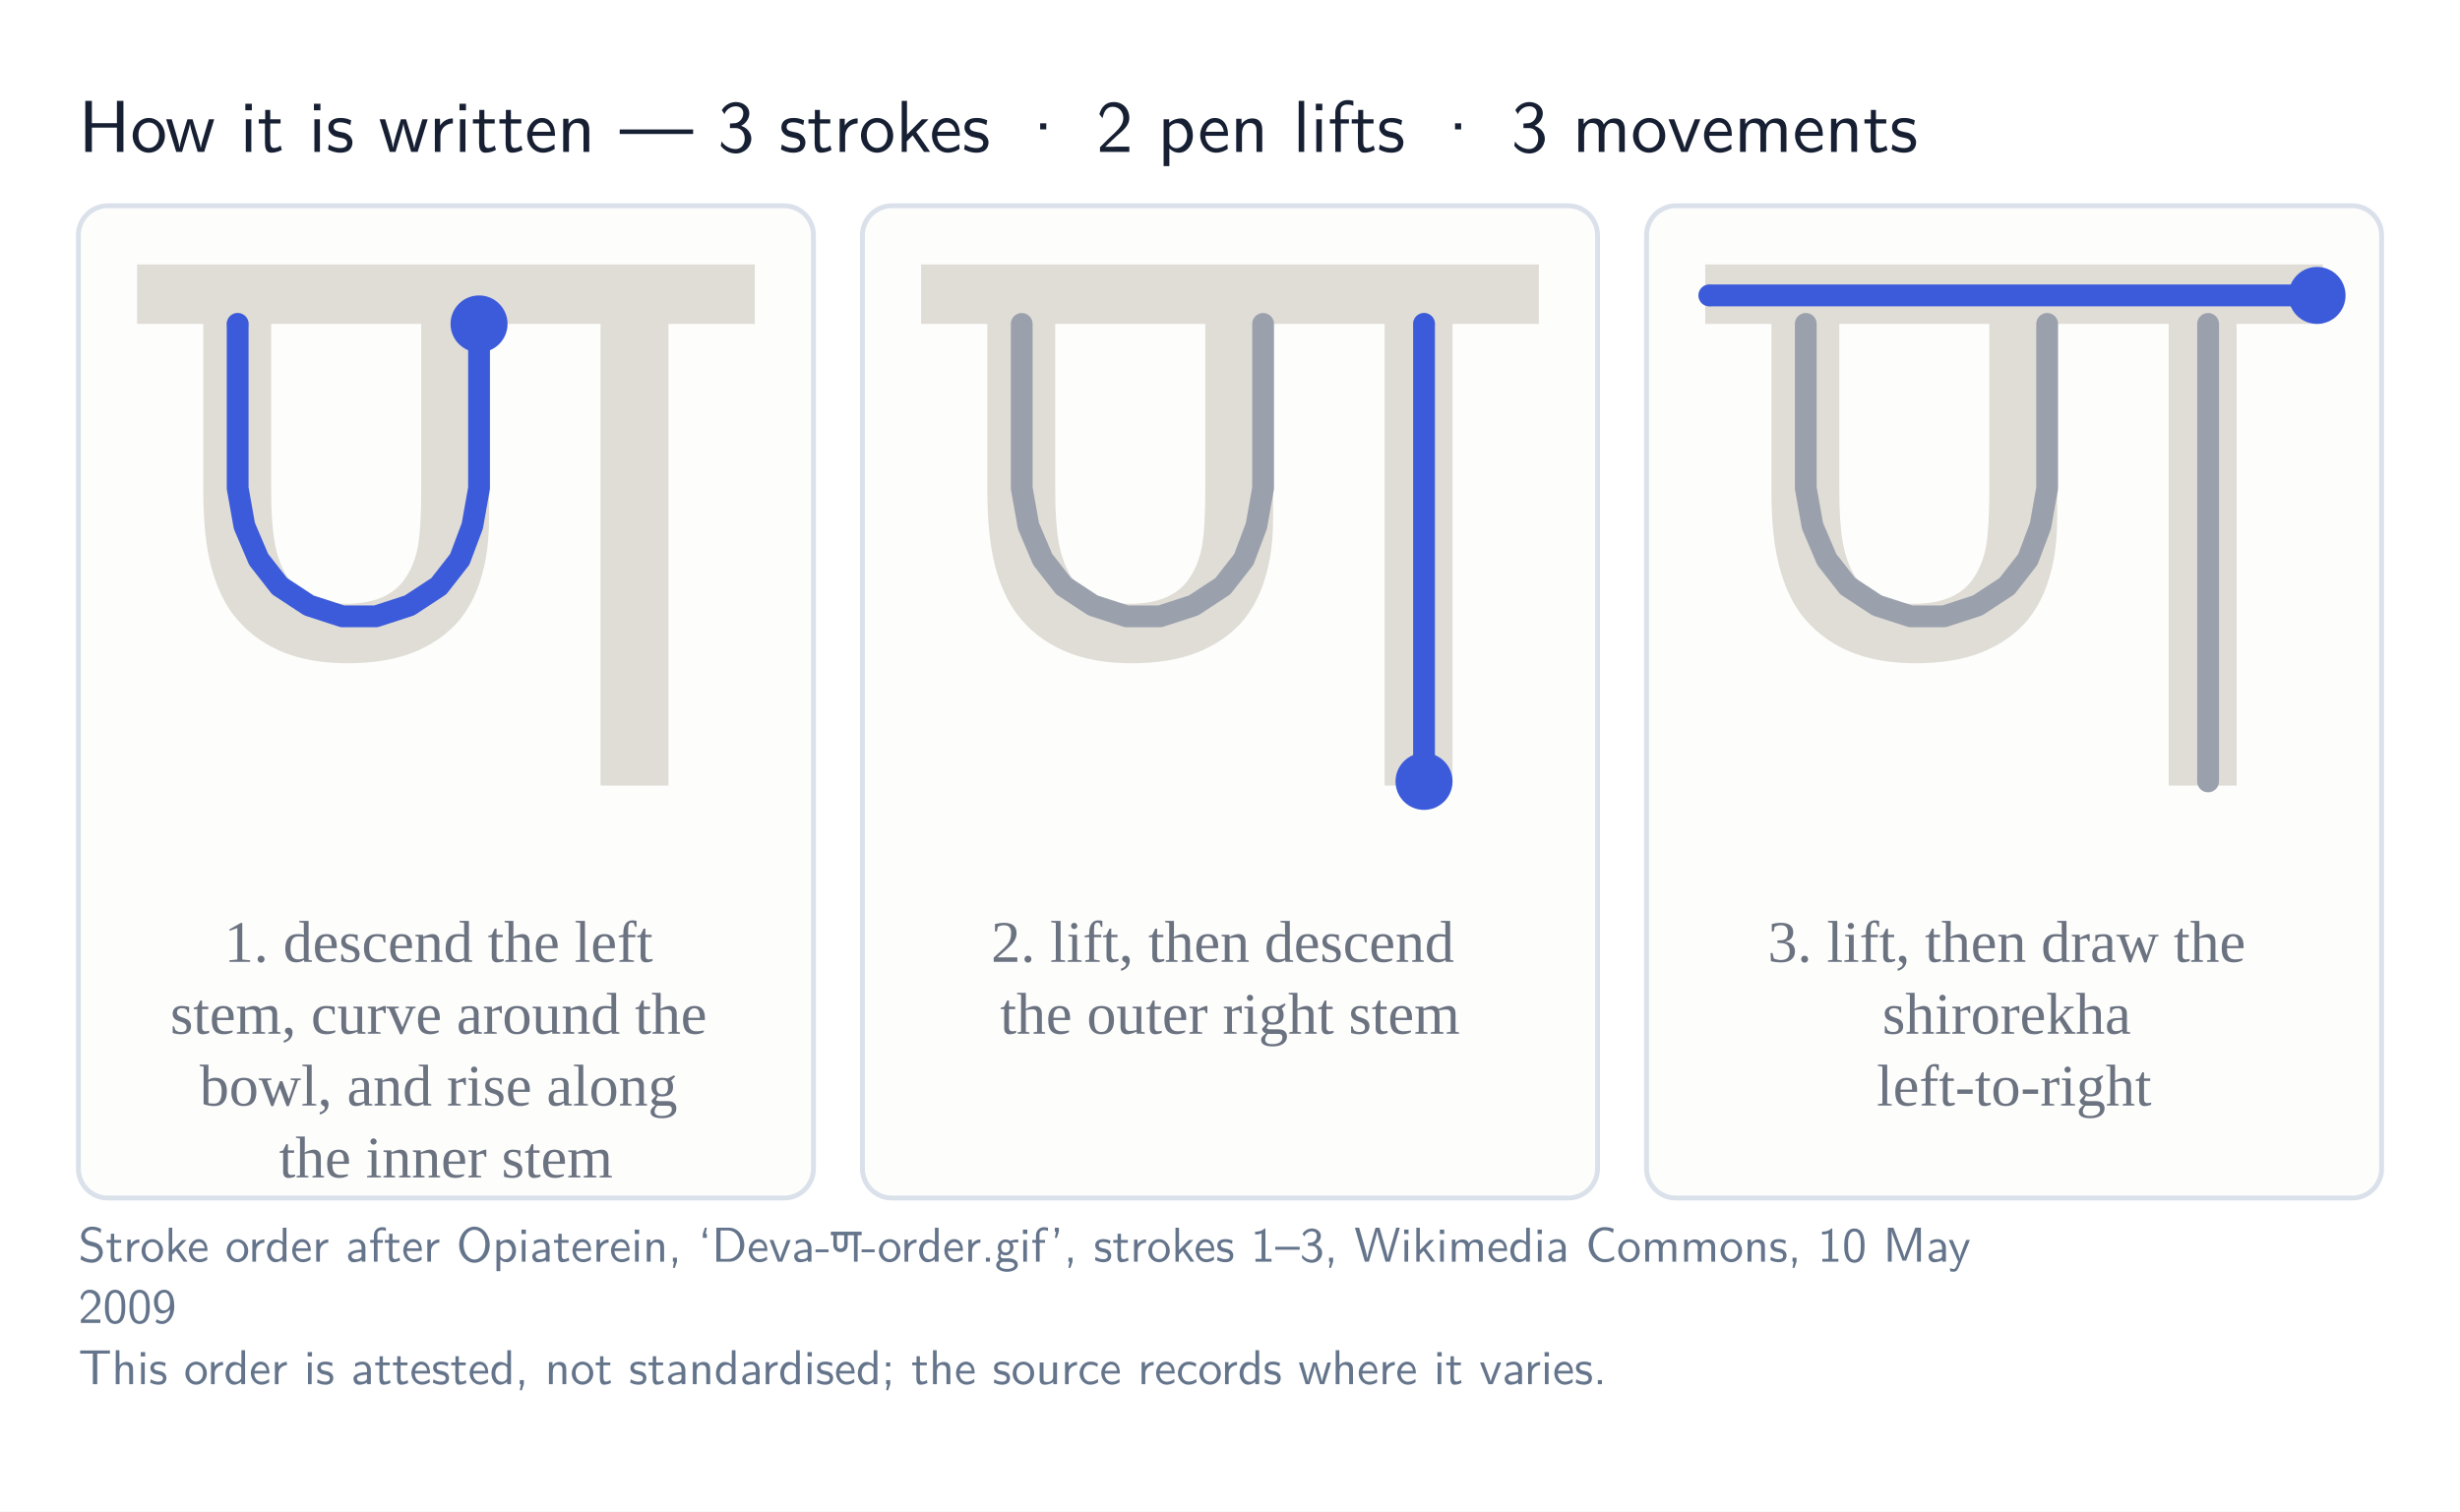
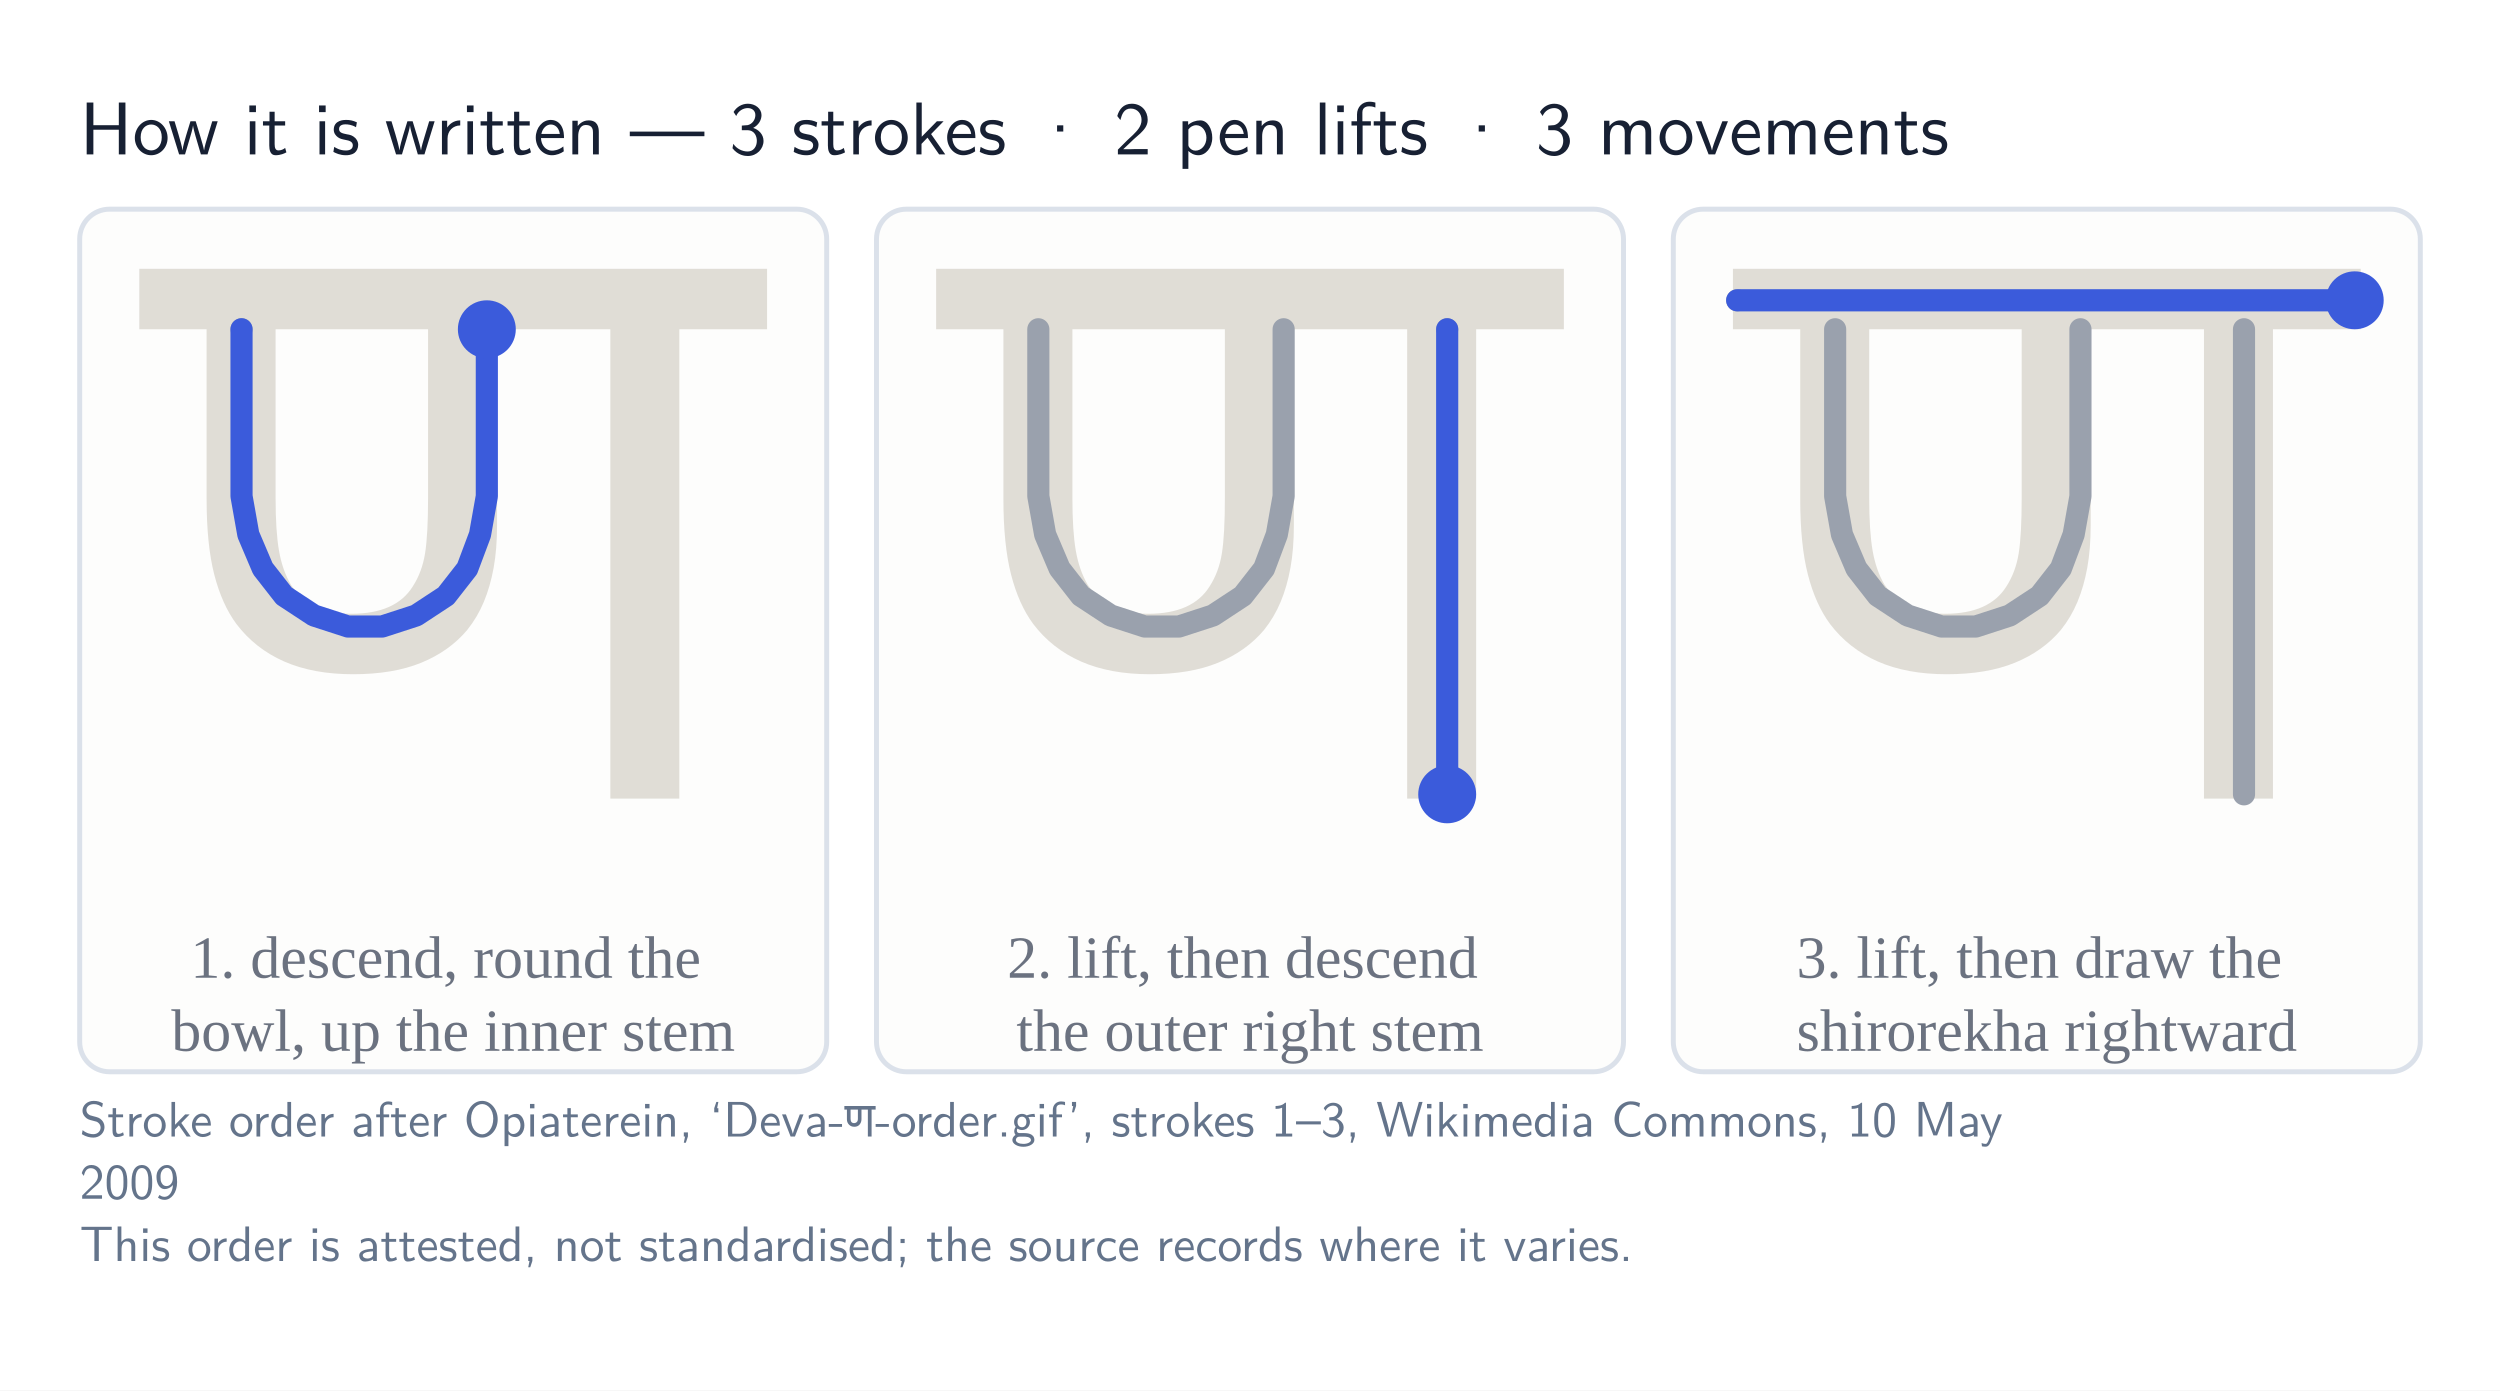
- <svg xmlns="http://www.w3.org/2000/svg" width="502" height="308.54" viewBox="0 0 502 308.54" role="img" aria-label="How to write ण: 3 strokes · 2 pen lifts · 3 movements">
-   <rect x="0" y="0" width="502" height="308.54" fill="#ffffff" />
+ <svg xmlns="http://www.w3.org/2000/svg" width="502" height="279.21" viewBox="0 0 502 279.21" role="img" aria-label="How to write ण: 3 strokes · 2 pen lifts · 3 movements">
+   <rect x="0" y="0" width="502" height="279.21" fill="#ffffff" />
  <text x="16" y="31" font-family="Latin Modern Sans, sans-serif" font-size="15" fill="#172033">How it is written — 3 strokes · 2 pen lifts · 3 movements</text>
-   <rect x="16" y="42" width="150" height="202.54" rx="6" fill="#fdfdfc" stroke="#dbe1ea" stroke-width="1" />
-   <svg x="16" y="42" width="150" height="202.54" viewBox="-70 -692 877 1184.2" preserveAspectRatio="xMidYMid meet" overflow="hidden">
+   <rect x="16" y="42" width="150" height="173.21" rx="6" fill="#fdfdfc" stroke="#dbe1ea" stroke-width="1" />
+   <svg x="16" y="42" width="150" height="173.21" viewBox="-70 -692 877 1012.7" preserveAspectRatio="xMidYMid meet" overflow="hidden">
    <g transform="scale(1,-1)">
      <path class="ductus__glyph" d="M634 551L634 0L553 0L553 551L420 551L420 321Q420 293 416 271Q412 249 404.5 231Q397 213 385 198Q364 173 331 159.5Q298 146 251 146Q204 146 170 161Q136 176 114 205Q97 228 88 263Q79 298 79 352L79 551L0 551L0 622L737 622L737 551L634 551ZM249 217Q301 217 321 249Q332 266 335.5 288Q339 310 339 353L339 551L160 551L160 353Q160 314 164 291Q168 268 178 251Q189 235 205.5 226Q222 217 249 217Z" fill="#e0ddd6" fill-rule="nonzero" />
      <path class="ductus__done" d="M120 551 L120 551" fill="none" stroke="#9aa1ad" stroke-width="26" stroke-linecap="round" stroke-linejoin="round" />
      <path class="ductus__pen" d="M120 551 L120 480 L120 410 L120 355 L128 310 L145 270 L170 238 L205 215 L245 202 L285 202 L325 215 L360 238 L385 270 L400 310 L408 355 L408 410 L408 480 L408 551" fill="none" stroke="#3b5bdb" stroke-width="26" stroke-linecap="round" stroke-linejoin="round" />
      <circle class="ductus__tip" cx="408" cy="551" r="34" fill="#3b5bdb" />
    </g>
    <text class="ductus__caption" x="368.5" y="210.3" text-anchor="middle" font-size="70.3" fill="#6b7280">
-       <tspan x="368.5" y="210.3">1. descend the left</tspan>
-       <tspan x="368.5" y="296.1">stem, curve around the</tspan>
-       <tspan x="368.5" y="381.8">bowl, and rise along</tspan>
-       <tspan x="368.5" y="467.6">the inner stem</tspan>
+       <tspan x="368.5" y="210.3">1. descend, round the</tspan>
+       <tspan x="368.5" y="296.1">bowl, up the inner stem</tspan>
    </text>
  </svg>
-   <rect x="176" y="42" width="150" height="202.54" rx="6" fill="#fdfdfc" stroke="#dbe1ea" stroke-width="1" />
-   <svg x="176" y="42" width="150" height="202.54" viewBox="-70 -692 877 1184.2" preserveAspectRatio="xMidYMid meet" overflow="hidden">
+   <rect x="176" y="42" width="150" height="173.21" rx="6" fill="#fdfdfc" stroke="#dbe1ea" stroke-width="1" />
+   <svg x="176" y="42" width="150" height="173.21" viewBox="-70 -692 877 1012.7" preserveAspectRatio="xMidYMid meet" overflow="hidden">
    <g transform="scale(1,-1)">
      <path class="ductus__glyph" d="M634 551L634 0L553 0L553 551L420 551L420 321Q420 293 416 271Q412 249 404.5 231Q397 213 385 198Q364 173 331 159.5Q298 146 251 146Q204 146 170 161Q136 176 114 205Q97 228 88 263Q79 298 79 352L79 551L0 551L0 622L737 622L737 551L634 551ZM249 217Q301 217 321 249Q332 266 335.5 288Q339 310 339 353L339 551L160 551L160 353Q160 314 164 291Q168 268 178 251Q189 235 205.5 226Q222 217 249 217Z" fill="#e0ddd6" fill-rule="nonzero" />
      <path class="ductus__done" d="M120 551 L120 480 L120 410 L120 355 L128 310 L145 270 L170 238 L205 215 L245 202 L285 202 L325 215 L360 238 L385 270 L400 310 L408 355 L408 410 L408 480 L408 551" fill="none" stroke="#9aa1ad" stroke-width="26" stroke-linecap="round" stroke-linejoin="round" />
      <path class="ductus__done" d="M600 551 L600 551" fill="none" stroke="#9aa1ad" stroke-width="26" stroke-linecap="round" stroke-linejoin="round" />
      <path class="ductus__pen" d="M600 551 L600 475 L600 395 L600 315 L600 235 L600 155 L600 75 L600 5" fill="none" stroke="#3b5bdb" stroke-width="26" stroke-linecap="round" stroke-linejoin="round" />
      <circle class="ductus__tip" cx="600" cy="5" r="34" fill="#3b5bdb" />
    </g>
    <text class="ductus__caption" x="368.5" y="210.3" text-anchor="middle" font-size="70.3" fill="#6b7280">
      <tspan x="368.5" y="210.3">2. lift, then descend</tspan>
      <tspan x="368.5" y="296.1">the outer right stem</tspan>
    </text>
  </svg>
-   <rect x="336" y="42" width="150" height="202.54" rx="6" fill="#fdfdfc" stroke="#dbe1ea" stroke-width="1" />
-   <svg x="336" y="42" width="150" height="202.54" viewBox="-70 -692 877 1184.2" preserveAspectRatio="xMidYMid meet" overflow="hidden">
+   <rect x="336" y="42" width="150" height="173.21" rx="6" fill="#fdfdfc" stroke="#dbe1ea" stroke-width="1" />
+   <svg x="336" y="42" width="150" height="173.21" viewBox="-70 -692 877 1012.7" preserveAspectRatio="xMidYMid meet" overflow="hidden">
    <g transform="scale(1,-1)">
      <path class="ductus__glyph" d="M634 551L634 0L553 0L553 551L420 551L420 321Q420 293 416 271Q412 249 404.5 231Q397 213 385 198Q364 173 331 159.5Q298 146 251 146Q204 146 170 161Q136 176 114 205Q97 228 88 263Q79 298 79 352L79 551L0 551L0 622L737 622L737 551L634 551ZM249 217Q301 217 321 249Q332 266 335.5 288Q339 310 339 353L339 551L160 551L160 353Q160 314 164 291Q168 268 178 251Q189 235 205.5 226Q222 217 249 217Z" fill="#e0ddd6" fill-rule="nonzero" />
      <path class="ductus__done" d="M120 551 L120 480 L120 410 L120 355 L128 310 L145 270 L170 238 L205 215 L245 202 L285 202 L325 215 L360 238 L385 270 L400 310 L408 355 L408 410 L408 480 L408 551" fill="none" stroke="#9aa1ad" stroke-width="26" stroke-linecap="round" stroke-linejoin="round" />
      <path class="ductus__done" d="M600 551 L600 475 L600 395 L600 315 L600 235 L600 155 L600 75 L600 5" fill="none" stroke="#9aa1ad" stroke-width="26" stroke-linecap="round" stroke-linejoin="round" />
      <path class="ductus__done" d="M5 585 L5 585" fill="none" stroke="#9aa1ad" stroke-width="26" stroke-linecap="round" stroke-linejoin="round" />
      <path class="ductus__pen" d="M5 585 L85 585 L165 585 L245 585 L325 585 L405 585 L485 585 L585 585 L670 585 L730 585" fill="none" stroke="#3b5bdb" stroke-width="26" stroke-linecap="round" stroke-linejoin="round" />
      <circle class="ductus__tip" cx="730" cy="585" r="34" fill="#3b5bdb" />
    </g>
    <text class="ductus__caption" x="368.5" y="210.3" text-anchor="middle" font-size="70.3" fill="#6b7280">
      <tspan x="368.5" y="210.3">3. lift, then draw the</tspan>
-       <tspan x="368.5" y="296.1">shirorekha</tspan>
-       <tspan x="368.5" y="381.8">left-to-right</tspan>
+       <tspan x="368.5" y="296.1">shirorekha rightward</tspan>
    </text>
  </svg>
-   <text x="16" y="257.54" font-family="Latin Modern Sans, sans-serif" font-size="10" fill="#64748b">Stroke order after Opiaterein, ‘Deva-ण-order.gif’, strokes 1–3, Wikimedia Commons, 10 May</text>
-   <text x="16" y="270.04" font-family="Latin Modern Sans, sans-serif" font-size="10" fill="#64748b">2009</text>
-   <text x="16" y="282.54" font-family="Latin Modern Sans, sans-serif" font-size="10" fill="#64748b">This order is attested, not standardised; the source records where it varies.</text>
+   <text x="16" y="228.21" font-family="Latin Modern Sans, sans-serif" font-size="10" fill="#64748b">Stroke order after Opiaterein, ‘Deva-ण-order.gif’, strokes 1–3, Wikimedia Commons, 10 May</text>
+   <text x="16" y="240.71" font-family="Latin Modern Sans, sans-serif" font-size="10" fill="#64748b">2009</text>
+   <text x="16" y="253.21" font-family="Latin Modern Sans, sans-serif" font-size="10" fill="#64748b">This order is attested, not standardised; the source records where it varies.</text>
</svg>
